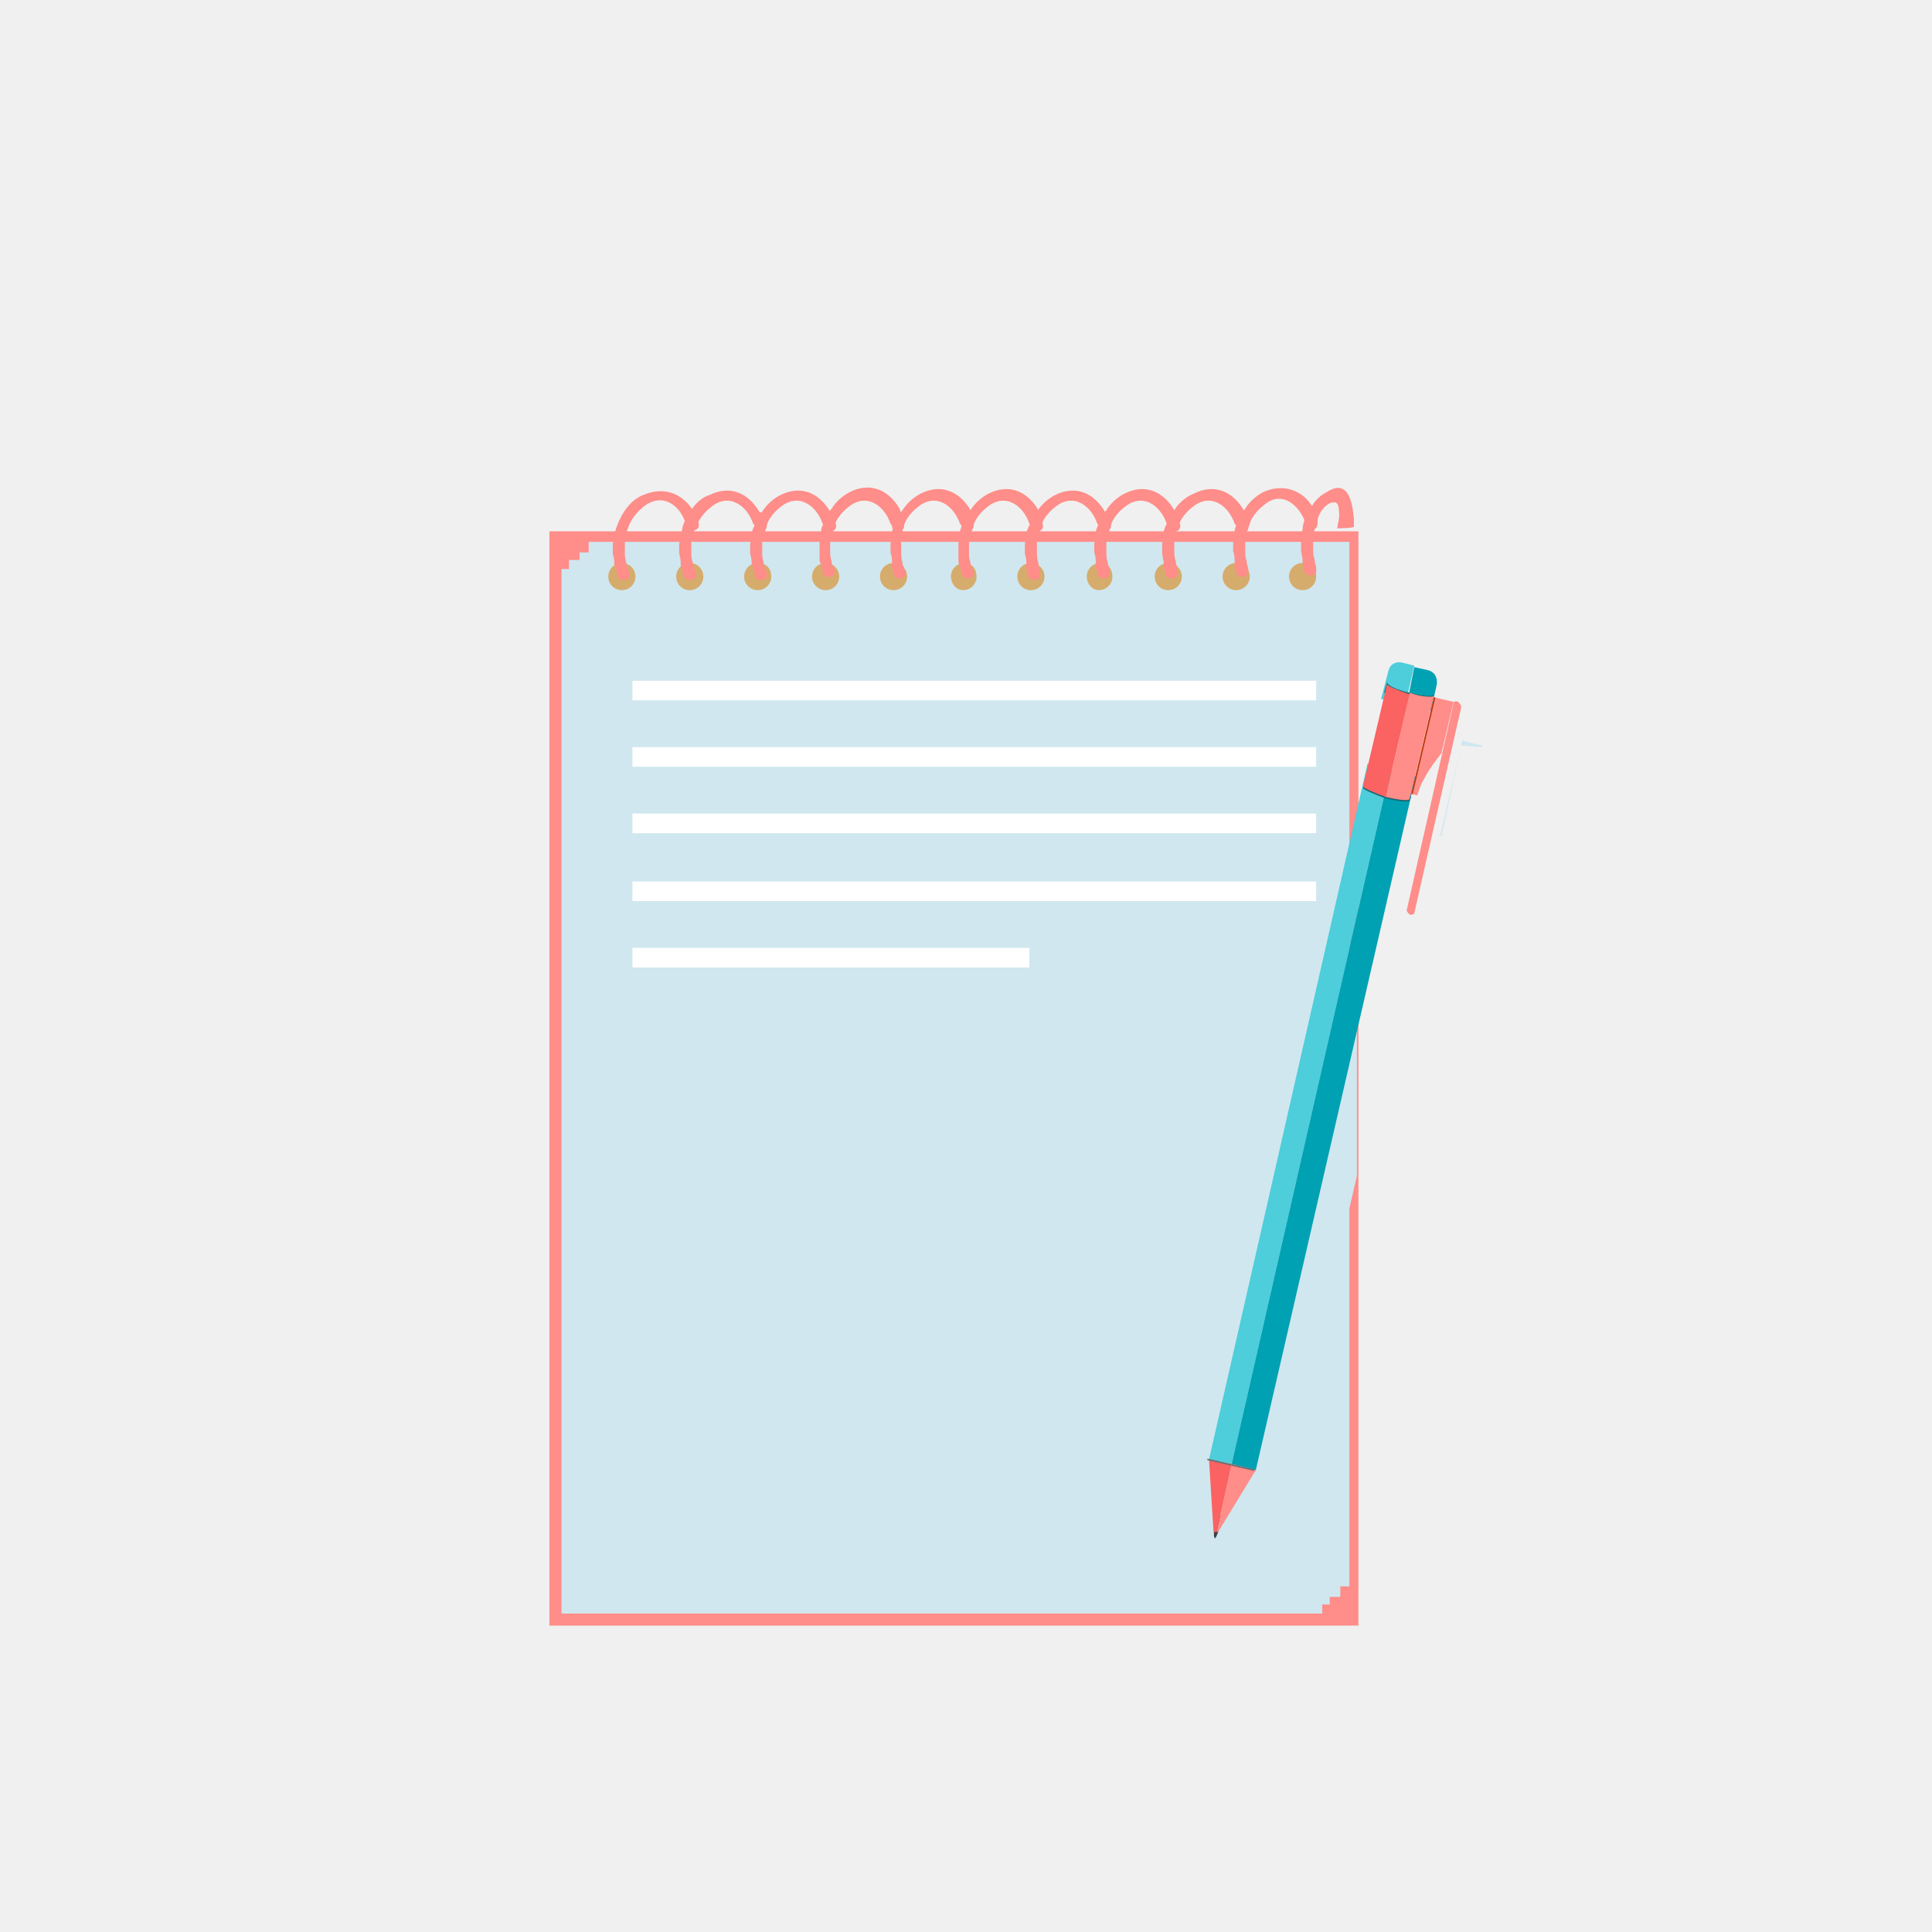
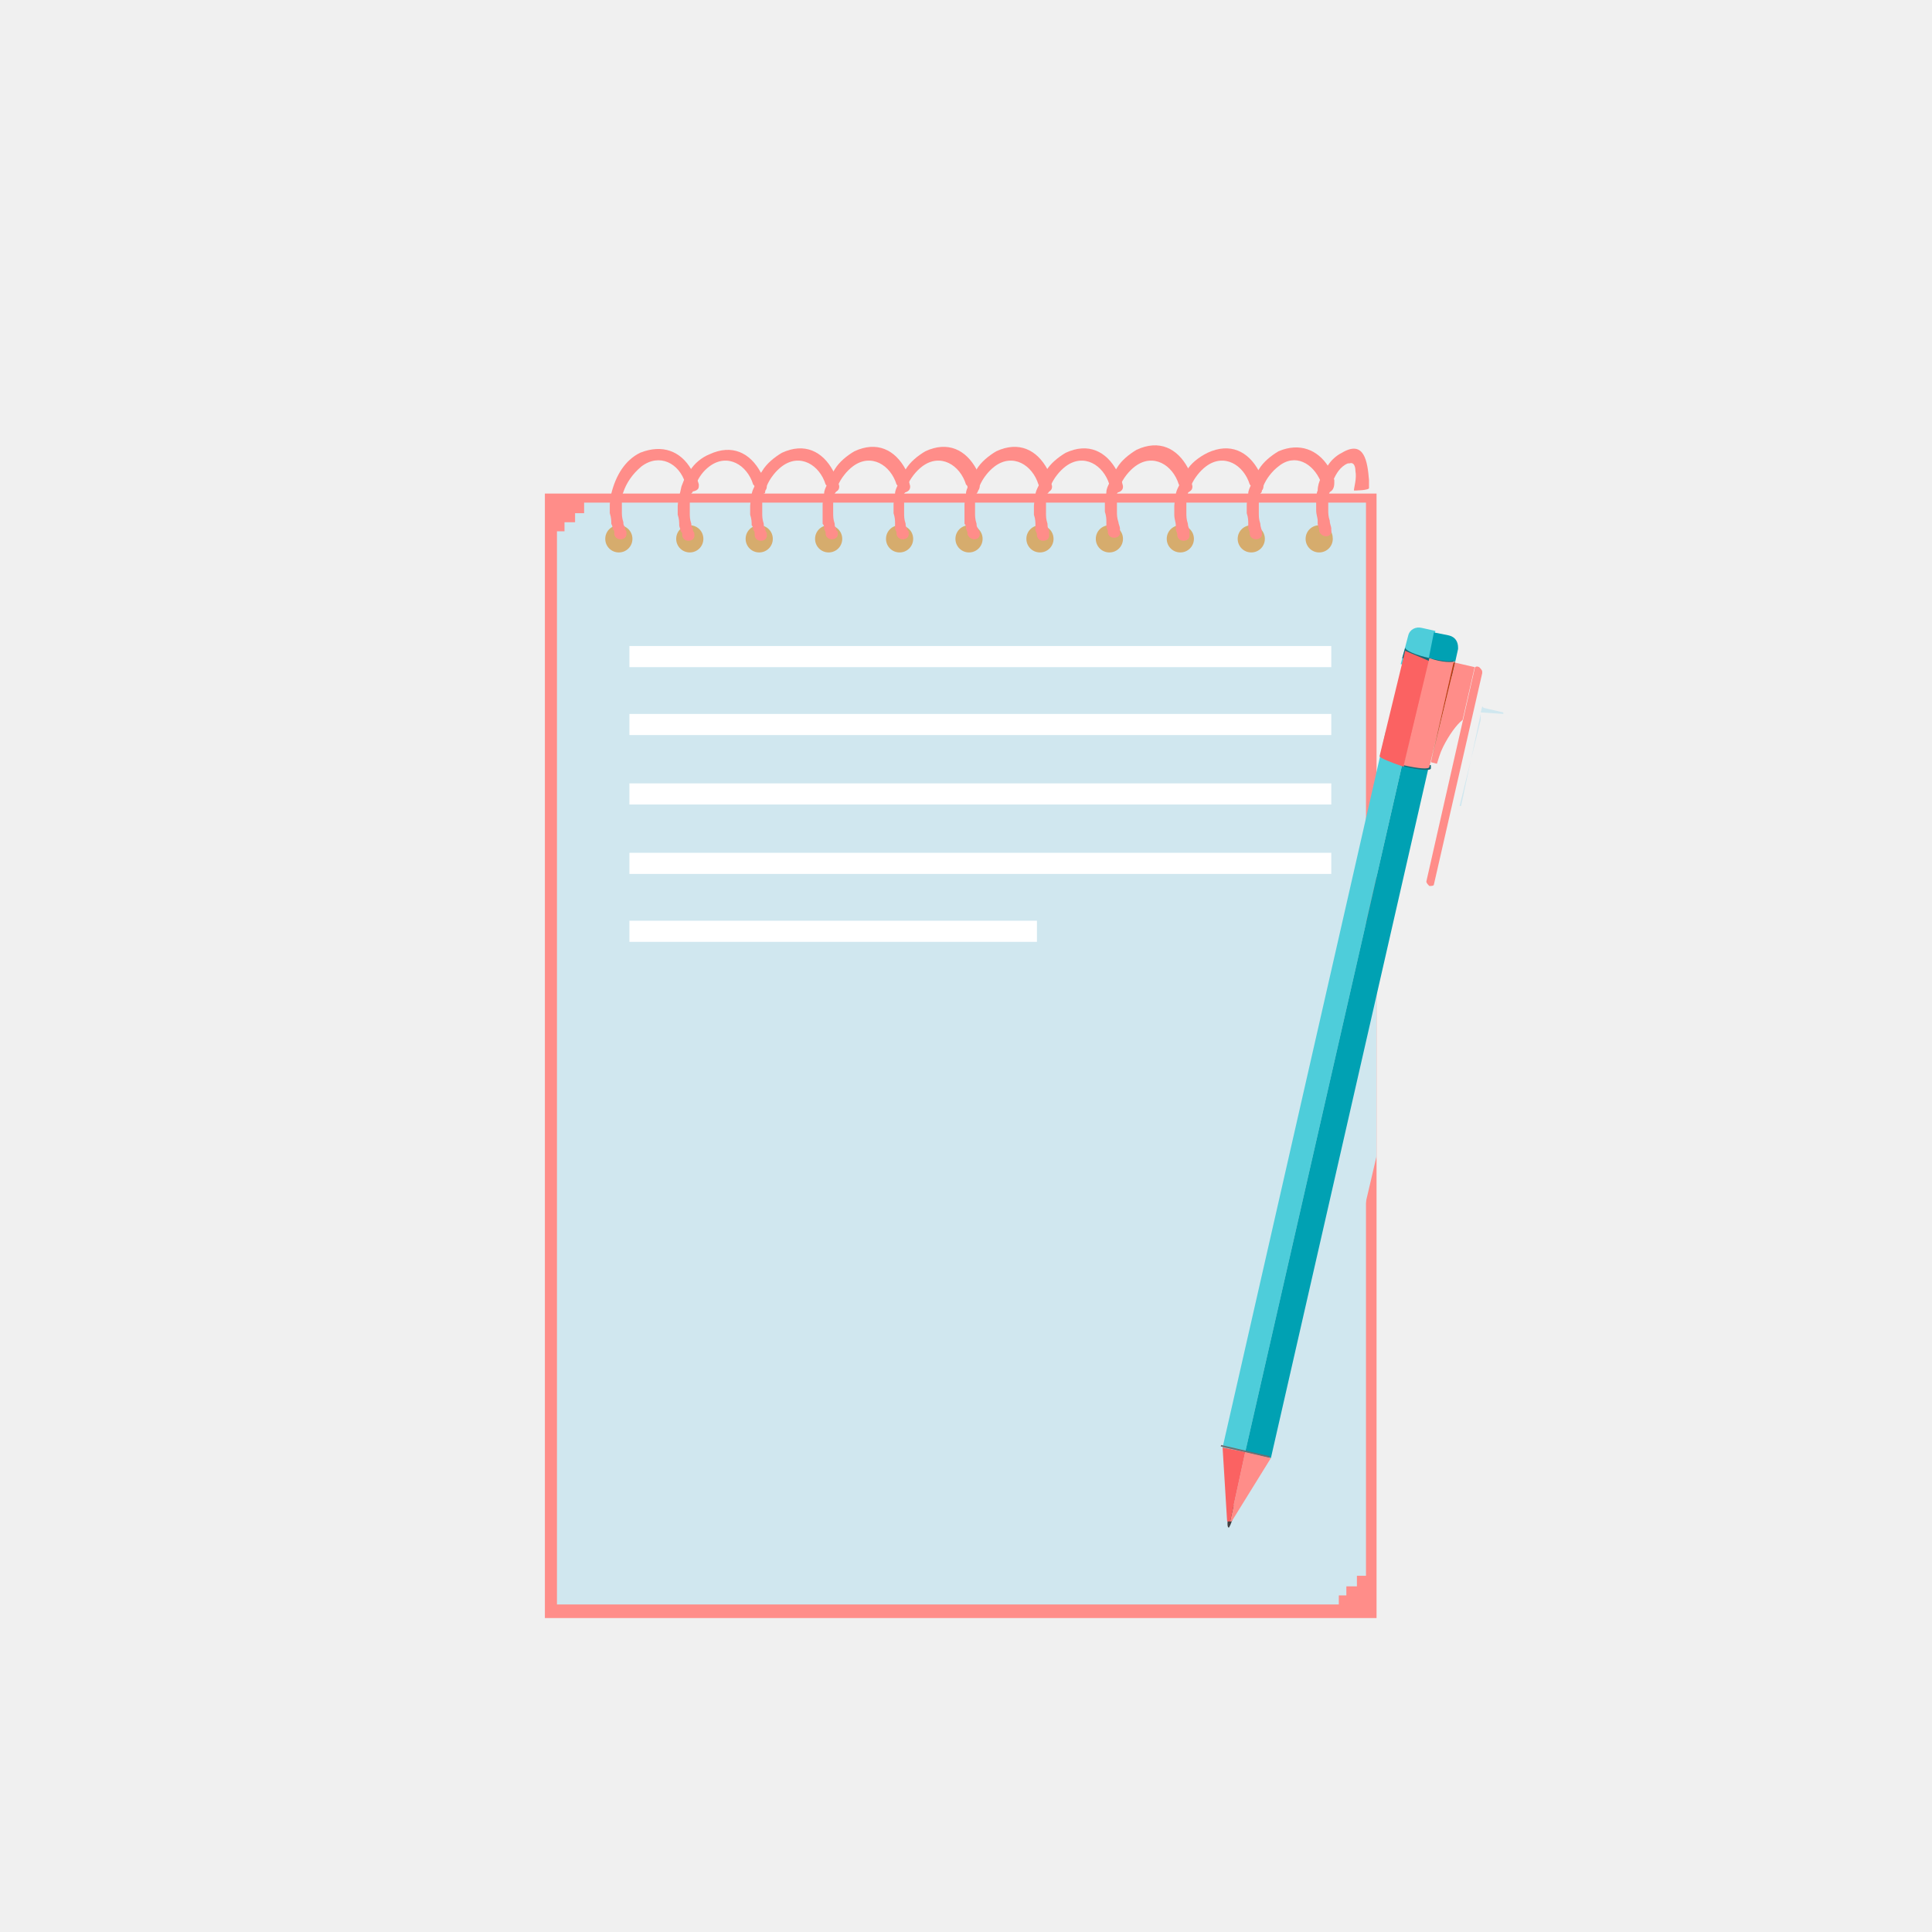
<svg xmlns="http://www.w3.org/2000/svg" version="1.1" id="图层_1" x="0px" y="0px" viewBox="0 0 128 128" style="enable-background:new 0 0 128 128;" xml:space="preserve">
  <style type="text/css">
	.st0{fill:#FF8D89;}
	.st1{fill:#D0E7EF;}
	.st2{fill:#D6AC6D;}
	.st3{fill:#FFFFFF;}
	.st4{fill:#EBE1B5;}
	.st5{fill:#4ECDDA;}
	.st6{fill:#00A1B3;}
	.st7{fill:#196975;}
	.st8{fill:#FB6262;}
	.st9{fill:#414042;}
	.st10{fill:#6D6E71;}
	.st11{fill:#BA3B10;}
</style>
  <g>
    <g>
-       <rect x="36.4" y="35.2" class="st0" width="53.6" height="72.5" />
-       <rect x="37.2" y="37.7" class="st1" width="50.4" height="69.2" />
-       <rect x="37.7" y="37.1" class="st1" width="50.4" height="69.2" />
-       <rect x="38.4" y="36.6" class="st1" width="50.4" height="69.2" />
-       <rect x="39" y="35.9" class="st1" width="50.4" height="69.2" />
+       <rect x="36.1" y="32.7" class="st0" width="55.1" height="74.5" />
+       <rect x="36.9" y="35.2" class="st1" width="51.8" height="71.1" />
+       <rect x="37.4" y="34.6" class="st1" width="51.8" height="71.1" />
+       <rect x="38.1" y="34" class="st1" width="51.8" height="71.1" />
+       <rect x="38.7" y="33.3" class="st1" width="51.8" height="71.1" />
      <g>
-         <path class="st2" d="M42.1,38.2c0,0.5-0.4,0.9-0.9,0.9c-0.5,0-0.9-0.4-0.9-0.9c0-0.5,0.4-0.9,0.9-0.9     C41.7,37.3,42.1,37.7,42.1,38.2z" />
-         <path class="st2" d="M46.6,38.2c0,0.5-0.4,0.9-0.9,0.9c-0.5,0-0.9-0.4-0.9-0.9c0-0.5,0.4-0.9,0.9-0.9     C46.2,37.3,46.6,37.7,46.6,38.2z" />
-         <path class="st2" d="M51.1,38.2c0,0.5-0.4,0.9-0.9,0.9c-0.5,0-0.9-0.4-0.9-0.9c0-0.5,0.4-0.9,0.9-0.9     C50.8,37.3,51.1,37.7,51.1,38.2z" />
-         <path class="st2" d="M55.6,38.2c0,0.5-0.4,0.9-0.9,0.9c-0.5,0-0.9-0.4-0.9-0.9c0-0.5,0.4-0.9,0.9-0.9     C55.2,37.3,55.6,37.7,55.6,38.2z" />
-         <path class="st2" d="M60.1,38.2c0,0.5-0.4,0.9-0.9,0.9c-0.5,0-0.9-0.4-0.9-0.9c0-0.5,0.4-0.9,0.9-0.9     C59.7,37.3,60.1,37.7,60.1,38.2z" />
-         <path class="st2" d="M64.7,38.2c0,0.5-0.4,0.9-0.9,0.9S63,38.6,63,38.2c0-0.5,0.4-0.9,0.9-0.9S64.7,37.7,64.7,38.2z" />
-         <path class="st2" d="M69.2,38.2c0,0.5-0.4,0.9-0.9,0.9c-0.5,0-0.9-0.4-0.9-0.9c0-0.5,0.4-0.9,0.9-0.9     C68.8,37.3,69.2,37.7,69.2,38.2z" />
-         <path class="st2" d="M73.7,38.2c0,0.5-0.4,0.9-0.9,0.9S72,38.6,72,38.2c0-0.5,0.4-0.9,0.9-0.9S73.7,37.7,73.7,38.2z" />
-         <path class="st2" d="M78.3,38.2c0,0.5-0.4,0.9-0.9,0.9c-0.5,0-0.9-0.4-0.9-0.9c0-0.5,0.4-0.9,0.9-0.9     C77.9,37.3,78.3,37.7,78.3,38.2z" />
-         <path class="st2" d="M82.8,38.2c0,0.5-0.4,0.9-0.9,0.9s-0.9-0.4-0.9-0.9c0-0.5,0.4-0.9,0.9-0.9S82.8,37.7,82.8,38.2z" />
-         <path class="st2" d="M87.2,38.2c0,0.5-0.4,0.9-0.9,0.9s-0.9-0.4-0.9-0.9c0-0.5,0.4-0.9,0.9-0.9C86.9,37.3,87.2,37.7,87.2,38.2z" />
+         <path class="st2" d="M41.9,35.7c0,0.5-0.4,0.9-0.9,0.9s-0.9-0.4-0.9-0.9s0.4-0.9,0.9-0.9S41.9,35.2,41.9,35.7z" />
+         <path class="st2" d="M46.6,35.7c0,0.5-0.4,0.9-0.9,0.9s-0.9-0.4-0.9-0.9s0.4-0.9,0.9-0.9S46.6,35.2,46.6,35.7z" />
+         <path class="st2" d="M51.2,35.7c0,0.5-0.4,0.9-0.9,0.9s-0.9-0.4-0.9-0.9s0.4-0.9,0.9-0.9S51.2,35.2,51.2,35.7z" />
+         <path class="st2" d="M55.8,35.7c0,0.5-0.4,0.9-0.9,0.9S54,36.2,54,35.7s0.4-0.9,0.9-0.9S55.8,35.2,55.8,35.7z" />
+         <path class="st2" d="M60.5,35.7c0,0.5-0.4,0.9-0.9,0.9s-0.9-0.4-0.9-0.9s0.4-0.9,0.9-0.9S60.5,35.2,60.5,35.7z" />
+         <path class="st2" d="M65.1,35.7c0,0.5-0.4,0.9-0.9,0.9c-0.5,0-0.9-0.4-0.9-0.9s0.4-0.9,0.9-0.9C64.7,34.8,65.1,35.2,65.1,35.7z" />
+         <path class="st2" d="M69.8,35.7c0,0.5-0.4,0.9-0.9,0.9S68,36.2,68,35.7s0.4-0.9,0.9-0.9S69.8,35.2,69.8,35.7z" />
+         <path class="st2" d="M74.4,35.7c0,0.5-0.4,0.9-0.9,0.9s-0.9-0.4-0.9-0.9s0.4-0.9,0.9-0.9S74.4,35.2,74.4,35.7z" />
+         <path class="st2" d="M79.1,35.7c0,0.5-0.4,0.9-0.9,0.9s-0.9-0.4-0.9-0.9s0.4-0.9,0.9-0.9S79.1,35.2,79.1,35.7z" />
+         <path class="st2" d="M83.8,35.7c0,0.5-0.4,0.9-0.9,0.9S82,36.2,82,35.7s0.4-0.9,0.9-0.9S83.8,35.2,83.8,35.7z" />
+         <path class="st2" d="M88.3,35.7c0,0.5-0.4,0.9-0.9,0.9s-0.9-0.4-0.9-0.9s0.4-0.9,0.9-0.9C88,34.8,88.3,35.2,88.3,35.7z" />
      </g>
      <g>
-         <path class="st0" d="M46.3,34.7c0,0.2,0,0.3-0.2,0.4s-0.5,0.1-0.6-0.2c0-0.1-0.1-0.2-0.1-0.3c-0.4-1.2-1.6-2-2.8-1     c-0.6,0.5-0.9,1-1.1,1.7c-0.1,0.2-0.1,0.5-0.1,0.7c0,0.2,0,0.4,0,0.6s0,0.4,0.1,0.7c0,0.1,0,0.2,0.1,0.3c0,0.1,0,0.2,0.1,0.3v0.1     c0.1,0.5-0.7,0.6-0.8,0.1c0-0.1,0-0.1,0-0.1c0-0.1,0-0.2-0.1-0.2c0-0.1,0-0.2-0.1-0.4c0-0.2,0-0.4-0.1-0.7c0-0.2,0-0.4,0-0.6     s0.1-0.5,0.1-0.7c0.3-1.1,0.9-2.2,1.9-2.6c1.4-0.6,2.6-0.1,3.3,1C46,34,46.2,34.3,46.3,34.7C46.2,34.7,46.3,34.7,46.3,34.7z" />
+         <path class="st0" d="M46.3,32.1c0,0.2,0,0.3-0.2,0.4c-0.2,0.1-0.5,0.1-0.6-0.2c0-0.1-0.1-0.2-0.1-0.3c-0.4-1.3-1.7-2-2.9-1.1     c-0.6,0.5-1,1.1-1.2,1.7c-0.1,0.2-0.1,0.5-0.1,0.7c0,0.2,0,0.4,0,0.6c0,0.2,0,0.4,0.1,0.7c0,0.1,0,0.2,0.1,0.3     c0,0.1,0,0.2,0.1,0.3v0.1c0.1,0.5-0.7,0.6-0.8,0.1c0-0.1,0-0.1,0-0.1c0-0.1,0-0.2-0.1-0.2c0-0.1,0-0.2-0.1-0.4     c0-0.2,0-0.4-0.1-0.7c0-0.2,0-0.4,0-0.6s0.1-0.5,0.1-0.7c0.3-1.2,0.9-2.2,1.9-2.7c1.5-0.6,2.7-0.1,3.4,1.1     C46,31.4,46.2,31.7,46.3,32.1C46.2,32.1,46.3,32.1,46.3,32.1z" />
      </g>
      <g>
-         <path class="st0" d="M50.8,34.8c0,0.1,0,0.2-0.1,0.3c-0.2,0.2-0.6,0.2-0.7-0.2c0-0.1,0-0.1-0.1-0.2c-0.4-1.2-1.6-2.1-2.8-1.1     c-0.4,0.3-0.7,0.7-0.9,1.1l0,0c-0.1,0.1-0.1,0.3-0.2,0.4c0,0.1,0,0.1-0.1,0.2c-0.1,0.2-0.1,0.5-0.1,0.7c0,0.2,0,0.4,0,0.6     s0,0.4,0.1,0.7c0,0.1,0,0.2,0.1,0.3c0,0.1,0,0.2,0.1,0.3v0.1c0.1,0.5-0.7,0.6-0.8,0.1c0-0.1,0-0.1,0-0.1c0-0.1,0-0.1-0.1-0.2     c0-0.1-0.1-0.3-0.1-0.4c0-0.2,0-0.4-0.1-0.7c0-0.2,0-0.4,0-0.6s0.1-0.5,0.1-0.7c0.1-0.2,0.1-0.5,0.2-0.7c0.1-0.3,0.3-0.7,0.5-0.9     c0.3-0.5,0.8-0.9,1.2-1c1.4-0.7,2.6-0.1,3.3,1.1C50.6,34,50.7,34.4,50.8,34.8C50.8,34.7,50.8,34.8,50.8,34.8z" />
+         <path class="st0" d="M50.8,32.2c0,0.1,0,0.2-0.1,0.3c-0.2,0.2-0.6,0.2-0.7-0.2c0-0.1,0-0.1-0.1-0.2c-0.4-1.3-1.7-2.1-2.9-1.2     c-0.4,0.3-0.7,0.7-0.9,1.2l0,0c-0.1,0.1-0.1,0.3-0.2,0.4c0,0.1,0,0.1-0.1,0.2c-0.1,0.2-0.1,0.5-0.1,0.7c0,0.2,0,0.4,0,0.6     c0,0.2,0,0.4,0.1,0.7c0,0.1,0,0.2,0.1,0.3c0,0.1,0,0.2,0.1,0.3v0.1c0.1,0.5-0.7,0.6-0.8,0.1c0-0.1,0-0.1,0-0.1     c0-0.1,0-0.1-0.1-0.2c0-0.1-0.1-0.3-0.1-0.4c0-0.2,0-0.4-0.1-0.7c0-0.2,0-0.4,0-0.6s0.1-0.5,0.1-0.7c0.1-0.2,0.1-0.5,0.2-0.7     c0.1-0.3,0.3-0.7,0.5-0.9c0.3-0.5,0.8-0.9,1.3-1.1c1.5-0.7,2.7-0.1,3.4,1.2C50.6,31.4,50.7,31.8,50.8,32.2     C50.8,32.1,50.8,32.2,50.8,32.2z" />
      </g>
      <g>
-         <path class="st0" d="M55.4,34.8c0,0.1,0,0.2-0.1,0.3c-0.2,0.2-0.6,0.2-0.7-0.2c0-0.1,0-0.1-0.1-0.2c-0.4-1.2-1.6-2.1-2.8-1.1     c-0.4,0.3-0.8,0.8-0.9,1.2c0,0.1-0.1,0.2-0.1,0.3c0,0.1,0,0.2-0.1,0.2c-0.1,0.2-0.1,0.5-0.1,0.7s0,0.4,0,0.6s0,0.4,0.1,0.7     c0,0.1,0,0.2,0.1,0.3c0,0.1,0,0.2,0.1,0.3v0.1c0.1,0.5-0.7,0.6-0.8,0.1c0-0.1,0-0.1,0-0.1c0-0.1,0-0.2-0.1-0.3     c0-0.1,0-0.2-0.1-0.3c0-0.2,0-0.4-0.1-0.7c0-0.2,0-0.4,0-0.6s0.1-0.5,0.1-0.7s0.1-0.4,0.2-0.6c0.1-0.3,0.3-0.7,0.5-0.9     c0.3-0.5,0.8-0.9,1.2-1.1c1.4-0.7,2.6-0.1,3.3,1.1C55.1,34,55.3,34.4,55.4,34.8C55.4,34.7,55.4,34.8,55.4,34.8z" />
+         <path class="st0" d="M55.6,32.2c0,0.1,0,0.2-0.1,0.3c-0.2,0.2-0.6,0.2-0.7-0.2c0-0.1,0-0.1-0.1-0.2c-0.4-1.3-1.7-2.1-2.9-1.2     c-0.4,0.3-0.8,0.8-1,1.3c0,0.1-0.1,0.2-0.1,0.3s0,0.2-0.1,0.2c-0.1,0.2-0.1,0.5-0.1,0.7s0,0.4,0,0.6s0,0.4,0.1,0.7     c0,0.1,0,0.2,0.1,0.3c0,0.1,0,0.2,0.1,0.3v0.1c0.1,0.5-0.7,0.6-0.8,0.1c0-0.1,0-0.1,0-0.1c0-0.1,0-0.2-0.1-0.3     c0-0.1,0-0.2-0.1-0.3c0-0.2,0-0.4-0.1-0.7c0-0.2,0-0.4,0-0.6s0.1-0.5,0.1-0.7s0.1-0.4,0.2-0.6c0.1-0.3,0.3-0.7,0.5-1     c0.3-0.5,0.8-0.9,1.3-1.2c1.5-0.7,2.7-0.1,3.4,1.2C55.3,31.4,55.5,31.8,55.6,32.2C55.6,32.1,55.6,32.2,55.6,32.2z" />
      </g>
      <g>
-         <path class="st0" d="M59.9,34.8c0,0.1,0,0.2-0.1,0.3c-0.2,0.2-0.6,0.2-0.7-0.2c0-0.1,0-0.1-0.1-0.2c-0.4-1.2-1.6-2.1-2.8-1.1     c-0.4,0.3-0.8,0.8-0.9,1.2c0,0.1-0.1,0.2-0.1,0.3c0,0.1-0.1,0.2-0.1,0.2C55,35.4,55,35.7,55,35.9s0,0.4,0,0.6s0,0.4,0.1,0.7     c0,0.1,0,0.2,0.1,0.3c0,0.1,0,0.2,0.1,0.2v0.1c0.1,0.5-0.7,0.6-0.8,0.1c0-0.1,0-0.1,0-0.1c0-0.1-0.1-0.2-0.1-0.3s0-0.2-0.1-0.3     c0-0.2,0-0.4,0-0.7c0-0.2,0-0.4,0-0.6c0-0.2,0.1-0.5,0.1-0.7s0.1-0.4,0.2-0.6c0.1-0.3,0.3-0.7,0.5-0.9c0.3-0.5,0.8-0.9,1.2-1.1     c1.4-0.7,2.6-0.1,3.3,1.1C59.7,34,59.8,34.4,59.9,34.8C59.9,34.7,59.9,34.8,59.9,34.8z" />
+         <path class="st0" d="M60.3,32.2c0,0.1,0,0.2-0.1,0.3c-0.2,0.2-0.6,0.2-0.7-0.2c0-0.1,0-0.1-0.1-0.2c-0.4-1.3-1.7-2.1-2.9-1.2     c-0.4,0.3-0.8,0.8-1,1.3c0,0.1-0.1,0.2-0.1,0.3s-0.1,0.2-0.1,0.2c-0.1,0.2-0.1,0.5-0.1,0.7s0,0.4,0,0.6s0,0.4,0.1,0.7     c0,0.1,0,0.2,0.1,0.3c0,0.1,0,0.2,0.1,0.2v0.1c0.1,0.5-0.7,0.6-0.8,0.1c0-0.1,0-0.1,0-0.1c0-0.1-0.1-0.2-0.1-0.3     c0-0.1,0-0.2-0.1-0.3c0-0.2,0-0.4,0-0.7c0-0.2,0-0.4,0-0.6c0-0.2,0.1-0.5,0.1-0.7c0-0.2,0.1-0.4,0.2-0.6c0.1-0.3,0.3-0.7,0.5-1     c0.3-0.5,0.8-0.9,1.3-1.2c1.5-0.7,2.7-0.1,3.4,1.2C60.1,31.4,60.2,31.8,60.3,32.2C60.3,32.1,60.3,32.2,60.3,32.2z" />
      </g>
      <g>
-         <path class="st0" d="M64.5,34.8c0,0.1,0,0.2-0.1,0.3c-0.2,0.2-0.6,0.2-0.7-0.2c0-0.1,0-0.1-0.1-0.2c-0.4-1.2-1.6-2.1-2.8-1.1     c-0.4,0.3-0.8,0.8-0.9,1.2c-0.1,0.1-0.1,0.2-0.1,0.3c0,0.1,0,0.1-0.1,0.2c0,0.3,0,0.5,0,0.7s0,0.4,0,0.6s0,0.4,0.1,0.7     c0,0.1,0,0.2,0.1,0.3c0,0.1,0,0.1,0.1,0.2v0.1c0.1,0.5-0.7,0.6-0.8,0.1c0-0.1,0-0.1,0-0.1c0-0.1-0.1-0.2-0.1-0.3s0-0.2,0-0.3     c0-0.2,0-0.4-0.1-0.7c0-0.2,0-0.4,0-0.6s0.1-0.5,0.1-0.7s0.1-0.4,0.2-0.6c0.1-0.3,0.3-0.7,0.5-0.9c0.3-0.5,0.8-0.9,1.2-1.1     c1.4-0.7,2.6-0.1,3.3,1.1C64.3,34,64.4,34.4,64.5,34.8C64.5,34.7,64.5,34.8,64.5,34.8z" />
+         <path class="st0" d="M64.9,32.2c0,0.1,0,0.2-0.1,0.3c-0.2,0.2-0.6,0.2-0.7-0.2c0-0.1,0-0.1-0.1-0.2c-0.4-1.3-1.7-2.1-2.9-1.2     c-0.4,0.3-0.8,0.8-1,1.3c-0.1,0.1-0.1,0.2-0.1,0.3s0,0.1-0.1,0.2c0,0.3,0,0.5,0,0.7s0,0.4,0,0.6s0,0.4,0.1,0.7     c0,0.1,0,0.2,0.1,0.3c0,0.1,0,0.1,0.1,0.2v0.1c0.1,0.5-0.7,0.6-0.8,0.1c0-0.1,0-0.1,0-0.1c0-0.1-0.1-0.2-0.1-0.3     c0-0.1,0-0.2,0-0.3c0-0.2,0-0.4-0.1-0.7c0-0.2,0-0.4,0-0.6c0-0.2,0.1-0.5,0.1-0.7c0-0.2,0.1-0.4,0.2-0.6c0.1-0.3,0.3-0.7,0.5-1     c0.3-0.5,0.8-0.9,1.3-1.2c1.5-0.7,2.7-0.1,3.4,1.2C64.7,31.4,64.8,31.8,64.9,32.2C64.9,32.1,64.9,32.2,64.9,32.2z" />
      </g>
      <g>
-         <path class="st0" d="M69.1,34.8c0,0.1,0,0.2-0.1,0.3c-0.2,0.2-0.6,0.2-0.7-0.2c0-0.1,0-0.1-0.1-0.2c-0.4-1.2-1.6-2.1-2.8-1.1     c-0.4,0.3-0.8,0.8-0.9,1.2c0,0.1-0.1,0.2-0.1,0.3c0,0.1-0.1,0.2-0.1,0.2c-0.1,0.2-0.1,0.5-0.1,0.7s0,0.4,0,0.6s0,0.4,0.1,0.7     c0,0.1,0,0.2,0.1,0.3c0,0.1,0,0.1,0.1,0.2v0.1c0.1,0.5-0.6,0.6-0.8,0.1c0-0.1,0-0.1,0-0.1c0-0.1-0.1-0.2-0.1-0.3s0-0.2-0.1-0.3     c0-0.2,0-0.4,0-0.7c0-0.2,0-0.4,0-0.6c0-0.2,0.1-0.5,0.1-0.7s0.1-0.4,0.2-0.6c0.1-0.3,0.3-0.7,0.5-0.9c0.3-0.5,0.8-0.9,1.2-1.1     c1.4-0.7,2.6-0.1,3.3,1.1C68.8,34,69,34.4,69.1,34.8C69.1,34.7,69.1,34.8,69.1,34.8z" />
+         <path class="st0" d="M69.7,32.2c0,0.1,0,0.2-0.1,0.3c-0.2,0.2-0.6,0.2-0.7-0.2c0-0.1,0-0.1-0.1-0.2c-0.4-1.3-1.7-2.1-2.9-1.2     c-0.4,0.3-0.8,0.8-1,1.3c0,0.1-0.1,0.2-0.1,0.3s-0.1,0.2-0.1,0.2c-0.1,0.2-0.1,0.5-0.1,0.7s0,0.4,0,0.6s0,0.4,0.1,0.7     c0,0.1,0,0.2,0.1,0.3c0,0.1,0,0.1,0.1,0.2v0.1c0.1,0.5-0.6,0.6-0.8,0.1c0-0.1,0-0.1,0-0.1c0-0.1-0.1-0.2-0.1-0.3     c0-0.1,0-0.2-0.1-0.3c0-0.2,0-0.4,0-0.7c0-0.2,0-0.4,0-0.6c0-0.2,0.1-0.5,0.1-0.7c0-0.2,0.1-0.4,0.2-0.6c0.1-0.3,0.3-0.7,0.5-1     c0.3-0.5,0.8-0.9,1.3-1.2c1.5-0.7,2.7-0.1,3.4,1.2C69.4,31.4,69.6,31.8,69.7,32.2C69.7,32.1,69.7,32.2,69.7,32.2z" />
      </g>
      <g>
-         <path class="st0" d="M73.6,34.8c0,0.1,0,0.2-0.1,0.3c-0.2,0.2-0.6,0.2-0.7-0.2c0-0.1,0-0.1-0.1-0.2c-0.4-1.2-1.6-2.1-2.8-1.1     c-0.4,0.3-0.8,0.8-0.9,1.2c0,0.1-0.1,0.2-0.1,0.3c0,0.1,0,0.1-0.1,0.2c-0.1,0.2-0.1,0.5-0.1,0.7s0,0.4,0,0.6s0,0.4,0.1,0.7     c0,0.1,0,0.3,0.1,0.4c0,0.1,0,0.1,0,0.2v0.1c0.1,0.5-0.7,0.6-0.8,0.1c0-0.1,0-0.1,0-0.1c0-0.1-0.1-0.2-0.1-0.3s0-0.2,0-0.3     c0-0.2,0-0.4-0.1-0.7c0-0.2,0-0.4,0-0.6c0-0.2,0.1-0.5,0.1-0.7s0.1-0.4,0.2-0.6c0.1-0.3,0.3-0.7,0.5-0.9c0.3-0.5,0.8-0.9,1.2-1.1     c1.4-0.7,2.6-0.1,3.3,1.1C73.4,34,73.5,34.4,73.6,34.8C73.6,34.7,73.6,34.8,73.6,34.8z" />
+         <path class="st0" d="M74.4,32.2c0,0.1,0,0.2-0.1,0.3c-0.2,0.2-0.6,0.2-0.7-0.2c0-0.1,0-0.1-0.1-0.2c-0.4-1.3-1.7-2.1-2.9-1.2     c-0.4,0.3-0.8,0.8-1,1.3c0,0.1-0.1,0.2-0.1,0.3s0,0.1-0.1,0.2c-0.1,0.2-0.1,0.5-0.1,0.7s0,0.4,0,0.6s0,0.4,0.1,0.7     c0,0.1,0,0.3,0.1,0.4c0,0.1,0,0.1,0,0.2v0.1c0.1,0.5-0.7,0.6-0.8,0.1c0-0.1,0-0.1,0-0.1c0-0.1-0.1-0.2-0.1-0.3c0-0.1,0-0.2,0-0.3     c0-0.2,0-0.4-0.1-0.7c0-0.2,0-0.4,0-0.6s0.1-0.5,0.1-0.7c0-0.2,0.1-0.4,0.2-0.6c0.1-0.3,0.3-0.7,0.5-1c0.3-0.5,0.8-0.9,1.3-1.2     c1.5-0.7,2.7-0.1,3.4,1.2C74.2,31.4,74.3,31.8,74.4,32.2C74.4,32.1,74.4,32.2,74.4,32.2z" />
      </g>
      <g>
-         <path class="st0" d="M78.2,34.8c0,0.1,0,0.2-0.1,0.3c-0.2,0.2-0.6,0.2-0.7-0.2c0-0.1,0-0.1-0.1-0.2c-0.4-1.2-1.6-2.1-2.8-1.1     c-0.4,0.3-0.8,0.8-0.9,1.2c0,0.1-0.1,0.2-0.1,0.3c0,0.1-0.1,0.2-0.1,0.2c-0.1,0.2-0.1,0.5-0.1,0.7s0,0.4,0,0.6s0,0.4,0.1,0.7     c0,0.1,0.1,0.3,0.1,0.4v0.1c0,0,0,0,0,0.1c0.1,0.5-0.7,0.6-0.8,0.1c0-0.1,0-0.1,0-0.1c0-0.1-0.1-0.2-0.1-0.3s0-0.2,0-0.3     c0-0.2,0-0.4-0.1-0.7c0-0.2,0-0.4,0-0.6c0-0.2,0.1-0.5,0.1-0.7s0.1-0.4,0.2-0.6c0.1-0.3,0.3-0.7,0.5-0.9c0.3-0.5,0.8-0.9,1.2-1.1     c1.4-0.7,2.6-0.1,3.3,1.1C78,34,78.1,34.4,78.2,34.8C78.2,34.7,78.2,34.8,78.2,34.8z" />
+         <path class="st0" d="M79,32.2c0,0.1,0,0.2-0.1,0.3c-0.2,0.2-0.6,0.2-0.7-0.2c0-0.1,0-0.1-0.1-0.2c-0.4-1.3-1.7-2.1-2.9-1.2     c-0.4,0.3-0.8,0.8-1,1.3c0,0.1-0.1,0.2-0.1,0.3s-0.1,0.2-0.1,0.2C74,32.9,74,33.1,74,33.3s0,0.4,0,0.6s0,0.4,0.1,0.7     c0,0.1,0.1,0.3,0.1,0.4v0.1c0,0,0,0,0,0.1c0.1,0.5-0.7,0.6-0.8,0.1c0-0.1,0-0.1,0-0.1c0-0.1-0.1-0.2-0.1-0.3c0-0.1,0-0.2,0-0.3     c0-0.2,0-0.4-0.1-0.7c0-0.2,0-0.4,0-0.6c0-0.2,0.1-0.5,0.1-0.7c0-0.2,0.1-0.4,0.2-0.6c0.1-0.3,0.3-0.7,0.5-1     c0.3-0.5,0.8-0.9,1.3-1.2c1.5-0.7,2.7-0.1,3.4,1.2C78.8,31.4,78.9,31.8,79,32.2C79,32.1,79,32.2,79,32.2z" />
      </g>
      <g>
-         <path class="st0" d="M82.7,34.8c0,0.1,0,0.2-0.1,0.3c-0.2,0.2-0.6,0.2-0.7-0.2c0-0.1,0-0.1-0.1-0.2c-0.4-1.2-1.6-2.1-2.8-1.1     c-0.4,0.3-0.8,0.8-0.9,1.2C78,34.9,78,34.9,78,35c0,0.1-0.1,0.1-0.1,0.2c-0.1,0.2-0.1,0.5-0.1,0.7s0,0.4,0,0.6s0,0.4,0.1,0.7     c0,0.2,0.1,0.3,0.1,0.5c0,0,0,0,0,0.1v0.1c0.1,0.5-0.7,0.6-0.8,0.1c0-0.1,0-0.1,0-0.1c0-0.1-0.1-0.2-0.1-0.4c0-0.1,0-0.2,0-0.2     c0-0.2-0.1-0.4-0.1-0.7c0-0.2,0-0.4,0-0.6s0.1-0.5,0.1-0.7s0.1-0.4,0.2-0.6c0.1-0.3,0.3-0.7,0.5-0.9c0.3-0.5,0.8-0.9,1.3-1.1     c1.4-0.7,2.6-0.1,3.3,1.1C82.5,34,82.6,34.4,82.7,34.8C82.7,34.7,82.7,34.8,82.7,34.8z" />
+         <path class="st0" d="M83.7,32.2c0,0.1,0,0.2-0.1,0.3c-0.2,0.2-0.6,0.2-0.7-0.2c0-0.1,0-0.1-0.1-0.2c-0.4-1.3-1.7-2.1-2.9-1.2     c-0.4,0.3-0.8,0.8-1,1.3c-0.1,0.1-0.1,0.2-0.1,0.3s-0.1,0.1-0.1,0.2c-0.1,0.2-0.1,0.5-0.1,0.7s0,0.4,0,0.6s0,0.4,0.1,0.7     c0,0.2,0.1,0.3,0.1,0.5c0,0,0,0,0,0.1v0.1c0.1,0.5-0.7,0.6-0.8,0.1c0-0.1,0-0.1,0-0.1c0-0.1-0.1-0.2-0.1-0.4c0-0.1,0-0.2,0-0.2     c0-0.2-0.1-0.4-0.1-0.7c0-0.2,0-0.4,0-0.6s0.1-0.5,0.1-0.7s0.1-0.4,0.2-0.6c0.1-0.3,0.3-0.7,0.5-1c0.3-0.5,0.8-0.9,1.4-1.2     c1.5-0.7,2.7-0.1,3.4,1.2C83.5,31.4,83.6,31.8,83.7,32.2C83.7,32.1,83.7,32.2,83.7,32.2z" />
      </g>
      <g>
-         <path class="st0" d="M87,35.1c-0.2,0.1-0.5,0-0.5-0.3c0-0.1-0.1-0.3-0.1-0.4c-0.5-1.1-1.6-1.9-2.7-0.9c-0.4,0.3-0.8,0.8-0.9,1.2     c0,0.1-0.1,0.2-0.1,0.3c0,0.1,0,0.1-0.1,0.2c-0.1,0.2-0.1,0.5-0.1,0.7s0,0.4,0,0.6s0,0.4,0.1,0.7c0,0.2,0.1,0.4,0.1,0.5l0,0     c0,0,0,0,0,0.1c0.1,0.5-0.7,0.6-0.8,0.1c0-0.1,0-0.1,0-0.1c0-0.1-0.1-0.2-0.1-0.4c0-0.1,0-0.1,0-0.2c0-0.2,0-0.4-0.1-0.7     c0-0.2,0-0.4,0-0.6s0.1-0.5,0.1-0.7s0.1-0.4,0.2-0.6c0.1-0.3,0.3-0.7,0.5-0.9c0.3-0.5,0.8-0.9,1.2-1.1c1.3-0.6,2.6-0.1,3.2,0.9     c0.2,0.3,0.3,0.6,0.4,0.9c0,0.1,0,0.1,0,0.2C87.3,34.9,87.2,35,87,35.1z" />
+         <path class="st0" d="M88.1,32.6c-0.2,0.1-0.5,0-0.5-0.3c0-0.1-0.1-0.3-0.1-0.4c-0.5-1.2-1.7-1.9-2.8-1c-0.4,0.3-0.8,0.8-1,1.3     c0,0.1-0.1,0.2-0.1,0.3s0,0.1-0.1,0.2c-0.1,0.2-0.1,0.5-0.1,0.7s0,0.4,0,0.6s0,0.4,0.1,0.7c0,0.2,0.1,0.4,0.1,0.5l0,0     c0,0,0,0,0,0.1c0.1,0.5-0.7,0.6-0.8,0.1c0-0.1,0-0.1,0-0.1c0-0.1-0.1-0.2-0.1-0.4c0-0.1,0-0.1,0-0.2c0-0.2,0-0.4-0.1-0.7     c0-0.2,0-0.4,0-0.6s0.1-0.5,0.1-0.7s0.1-0.4,0.2-0.6c0.1-0.3,0.3-0.7,0.5-1c0.3-0.5,0.8-0.9,1.3-1.2c1.4-0.6,2.6-0.1,3.3,1     c0.2,0.3,0.3,0.6,0.4,0.9c0,0.1,0,0.1,0,0.2C88.4,32.3,88.3,32.5,88.1,32.6z" />
      </g>
      <g>
-         <path class="st0" d="M88.6,35c0-0.2,0.2-0.8,0.1-1.2c0-0.3-0.1-0.6-0.4-0.5c0,0,0,0-0.1,0c-0.5,0.2-0.8,0.7-0.9,1.1     c0,0.1-0.1,0.2-0.1,0.3c0,0.1-0.1,0.2-0.1,0.3v0.1c-0.1,0.2-0.1,0.5-0.1,0.7s0,0.4,0,0.6s0,0.4,0.1,0.7c0,0.2,0.1,0.4,0.1,0.5     c0,0,0,0,0,0.1c0.1,0.5-0.6,0.6-0.8,0.1v-0.1c0-0.1-0.1-0.3-0.1-0.4s0-0.1,0-0.2c0-0.2-0.1-0.4-0.1-0.7c0-0.2,0-0.4,0-0.6     s0-0.5,0.1-0.7c0-0.3,0.1-0.6,0.2-0.8c0.1-0.3,0.3-0.6,0.5-0.9c0.2-0.3,0.5-0.6,0.9-0.8l0,0c1.4-0.9,1.7,0.6,1.8,1.8     c0,0.2,0,0.3,0,0.5C89.6,35,88.6,35,88.6,35z" />
+         <path class="st0" d="M89.7,32.5c0-0.2,0.2-0.8,0.1-1.3c0-0.3-0.1-0.6-0.4-0.5c0,0,0,0-0.1,0c-0.5,0.2-0.8,0.7-1,1.2     c0,0.1-0.1,0.2-0.1,0.3s-0.1,0.2-0.1,0.3v0.1C88,32.8,88,33,88,33.2c0,0.2,0,0.4,0,0.6c0,0.2,0,0.4,0.1,0.7     c0,0.2,0.1,0.4,0.1,0.5c0,0,0,0,0,0.1c0.1,0.5-0.6,0.6-0.8,0.1v-0.1c0-0.1-0.1-0.3-0.1-0.4s0-0.1,0-0.2c0-0.2-0.1-0.4-0.1-0.7     c0-0.2,0-0.4,0-0.6c0-0.2,0-0.5,0.1-0.7c0-0.3,0.1-0.6,0.2-0.8c0.1-0.3,0.3-0.6,0.5-0.9c0.2-0.3,0.5-0.6,0.9-0.8l0,0     c1.5-0.9,1.7,0.6,1.8,1.8c0,0.2,0,0.3,0,0.5C90.8,32.5,89.7,32.5,89.7,32.5z" />
      </g>
      <g>
-         <rect x="41.9" y="45.1" class="st3" width="45.3" height="1.3" />
-         <rect x="41.9" y="49.5" class="st3" width="45.3" height="1.3" />
-         <rect x="41.9" y="53.9" class="st3" width="45.3" height="1.3" />
-         <rect x="41.9" y="58.4" class="st3" width="45.3" height="1.3" />
-         <rect x="41.9" y="62.8" class="st3" width="26.3" height="1.3" />
+         <rect x="41.7" y="42.8" class="st3" width="46.5" height="1.4" />
+         <rect x="41.7" y="47.3" class="st3" width="46.5" height="1.4" />
+         <rect x="41.7" y="51.9" class="st3" width="46.5" height="1.4" />
+         <rect x="41.7" y="56.5" class="st3" width="46.5" height="1.4" />
+         <rect x="41.7" y="61" class="st3" width="27" height="1.4" />
      </g>
-       <path class="st1" d="M81.9,98.3l8-34.8v14.4l-4.9,21.2l-2.5,4.1c-0.1,0.3-0.2,0.4-0.3,0.4c-0.1,0-0.1-0.2,0-0.5l0,0L81.9,98.3z" />
-       <polygon class="st1" points="96.8,49.5 95.5,55.4 95.4,55.4 96.7,49.9   " />
-       <polygon class="st1" points="98.2,49.4 98.2,49.4 98.2,49.5 98.2,49.5 98.2,49.5 96.8,49.4 96.9,49 97,49.1   " />
-       <polygon class="st4" points="97.2,49.4 97.2,49.4 97.1,49.8   " />
-       <path class="st4" d="M98.5,49.7L98.5,49.7C98.5,49.8,98.5,49.8,98.5,49.7L98.5,49.7L98.5,49.7z" />
+       <path class="st1" d="M82.9,97.5l8.3-35.7v14.8l-5.1,21.8l-2.5,4.2c-0.1,0.3-0.2,0.4-0.3,0.4c-0.1,0-0.1-0.2,0-0.5l0,0L82.9,97.5z" />
+       <polygon class="st1" points="98.1,47.3 96.8,53.4 96.7,53.4 98.1,47.7   " />
+       <polygon class="st1" points="99.6,47.2 99.6,47.2 99.6,47.3 99.6,47.3 99.6,47.3 98.1,47.2 98.2,46.8 98.3,46.9   " />
+       <polygon class="st4" points="98.5,47.2 98.5,47.2 98.4,47.6   " />
+       <path class="st4" d="M99.9,47.5L99.9,47.5C99.9,47.6,99.9,47.6,99.9,47.5L99.9,47.5L99.9,47.5z" />
      <g>
-         <polygon class="st5" points="92.1,51 90.6,50.6 80.1,96.7 81.6,97    " />
-         <polygon class="st6" points="81.6,97 83.2,97.4 93.8,51.4 92.1,51    " />
-         <path class="st7" d="M93.5,52.8L90.4,52l-0.1,0.2l0,0l0,0c0,0.1,0.7,0.4,1.5,0.7c0.9,0.2,1.6,0.3,1.6,0.1l0,0l0,0L93.5,52.8z" />
+         <polygon class="st5" points="93.3,48.9 91.8,48.5 81,95.9 82.5,96.2    " />
+         <polygon class="st6" points="82.5,96.2 84.2,96.6 95,49.3 93.3,48.9    " />
+         <path class="st7" d="M94.8,50.7l-3.2-0.8l-0.1,0.2l0,0l0,0c0,0.1,0.7,0.4,1.6,0.7c0.9,0.2,1.7,0.3,1.7,0.1l0,0l0,0L94.8,50.7z" />
        <g>
-           <path class="st5" d="M91.7,43.4L91.7,43.4L91.7,43.4z" />
-           <path class="st5" d="M94.9,44.1L94.9,44.1L94.9,44.1z" />
-           <path class="st5" d="M92.9,43.9c-0.4-0.1-0.8,0.1-0.9,0.5l0,0l-0.5,1.9l1.6,0.4l0.6-2.6L92.9,43.9z" />
-           <path class="st6" d="M93.2,46.7l1.6,0.4l0.4-1.8l0,0l0,0v-0.1l0,0c0-0.4-0.2-0.7-0.6-0.8l-0.9-0.2L93.2,46.7z" />
+           <path class="st5" d="M92.9,41L92.9,41L92.9,41z" />
+           <path class="st5" d="M96.2,41.8L96.2,41.8L96.2,41.8z" />
+           <path class="st5" d="M94.2,41.6c-0.4-0.1-0.8,0.1-0.9,0.5l0,0L92.8,44l1.7,0.4l0.6-2.6L94.2,41.6z" />
+           <path class="st6" d="M94.5,44.4l1.7,0.4l0.4-1.8l0,0l0,0v-0.1l0,0c0-0.4-0.2-0.7-0.6-0.8L95,41.9L94.5,44.4z" />
        </g>
-         <path class="st7" d="M93.4,45.9c-0.9-0.2-1.5-0.5-1.5-0.7l-0.2,0.7l3.1,0.8L95,46C95,46.2,94.2,46.1,93.4,45.9z" />
+         <path class="st7" d="M94.7,43.6c-0.9-0.2-1.6-0.5-1.6-0.7l-0.2,0.7l3.2,0.8l0.2-0.7C96.3,43.9,95.5,43.8,94.7,43.6z" />
        <g>
-           <path class="st8" d="M91.9,45.3l-1.6,6.8l0,0l0,0c0,0.1,0.7,0.4,1.5,0.7l1.6-6.8C92.5,45.7,91.8,45.4,91.9,45.3z" />
-           <path class="st0" d="M93.4,45.9l-1.6,6.9c0.9,0.2,1.6,0.3,1.6,0.1l0,0l0,0l1.6-6.8C95,46.2,94.2,46.2,93.4,45.9z" />
+           <path class="st8" d="M93.1,43.1l-1.7,7l0,0l0,0c0,0.1,0.7,0.4,1.6,0.7l1.7-7C93.8,43.4,93,43.1,93.1,43.1z" />
+           <path class="st0" d="M94.7,43.6L93,50.7c0.9,0.2,1.7,0.3,1.7,0.1l0,0l0,0l1.7-7C96.3,43.9,95.5,43.9,94.7,43.6z" />
        </g>
-         <path class="st9" d="M80.8,100.4c0.1,0,0.1,0.4,0,0.8c-0.1,0.4-0.3,0.8-0.3,0.7c-0.1,0-0.1-0.4,0-0.8S80.7,100.4,80.8,100.4z" />
-         <polygon class="st0" points="80.6,101.5 80.7,101.5 83.2,97.4 81.6,97    " />
-         <polygon class="st8" points="80.1,96.7 80.4,101.5 80.6,101.5 81.6,97    " />
-         <rect x="81.5" y="95.4" transform="matrix(0.2251 -0.9743 0.9743 0.2251 -31.3143 154.667)" class="st10" width="0.1" height="3.2" />
+         <path class="st9" d="M81.7,99.7c0.1,0,0.1,0.4,0,0.8c-0.1,0.4-0.3,0.8-0.3,0.7c-0.1,0-0.1-0.4,0-0.8     C81.5,100,81.6,99.7,81.7,99.7z" />
+         <polygon class="st0" points="81.5,100.8 81.6,100.8 84.2,96.6 82.5,96.2    " />
+         <polygon class="st8" points="81,95.9 81.3,100.8 81.5,100.8 82.5,96.2    " />
+         <rect x="82.5" y="94.5" transform="matrix(0.2251 -0.9743 0.9743 0.2251 -29.764 154.9401)" class="st10" width="0.1" height="3.3" />
        <g>
-           <path class="st0" d="M93.5,52.6l0.4,0.1c0.1-0.3,0.2-0.7,0.4-1c0.4-0.8,0.9-1.4,1.2-1.8l0.8-3.4L95,46.2L93.5,52.6z" />
-           <polygon class="st11" points="95.1,46.2 95,46.2 93.5,52.6 93.6,52.6     " />
+           <path class="st0" d="M94.8,50.5l0.4,0.1c0.1-0.3,0.2-0.7,0.4-1.1c0.4-0.8,0.9-1.5,1.3-1.8l0.8-3.5l-1.3-0.3L94.8,50.5z" />
+           <polygon class="st11" points="96.4,43.9 96.3,43.9 94.8,50.5 94.8,50.5     " />
        </g>
-         <path class="st0" d="M96.3,46.6L96.3,46.6C96.2,46.6,96.2,46.6,96.3,46.6L96.3,46.6l-3.1,13.7l0,0l0,0c0,0.1,0.1,0.2,0.2,0.3     c0.1,0,0.3,0,0.3-0.1l0,0l0,0l3.1-13.6l0,0l0,0v-0.1c0-0.1-0.1-0.2-0.2-0.3C96.4,46.4,96.3,46.5,96.3,46.6z" />
+         <path class="st0" d="M97.7,44.3L97.7,44.3C97.6,44.3,97.6,44.3,97.7,44.3L97.7,44.3l-3.2,14.1l0,0l0,0c0,0.1,0.1,0.2,0.2,0.3     c0.1,0,0.3,0,0.3-0.1l0,0l0,0l3.2-14l0,0l0,0v-0.1c0-0.1-0.1-0.2-0.2-0.3C97.8,44.1,97.7,44.2,97.7,44.3z" />
      </g>
-       <polygon class="st1" points="39,94.7 49.4,105.1 49.4,94.7   " />
+       <polygon class="st1" points="38.7,93.8 49.5,104.4 49.5,93.8   " />
    </g>
  </g>
</svg>
